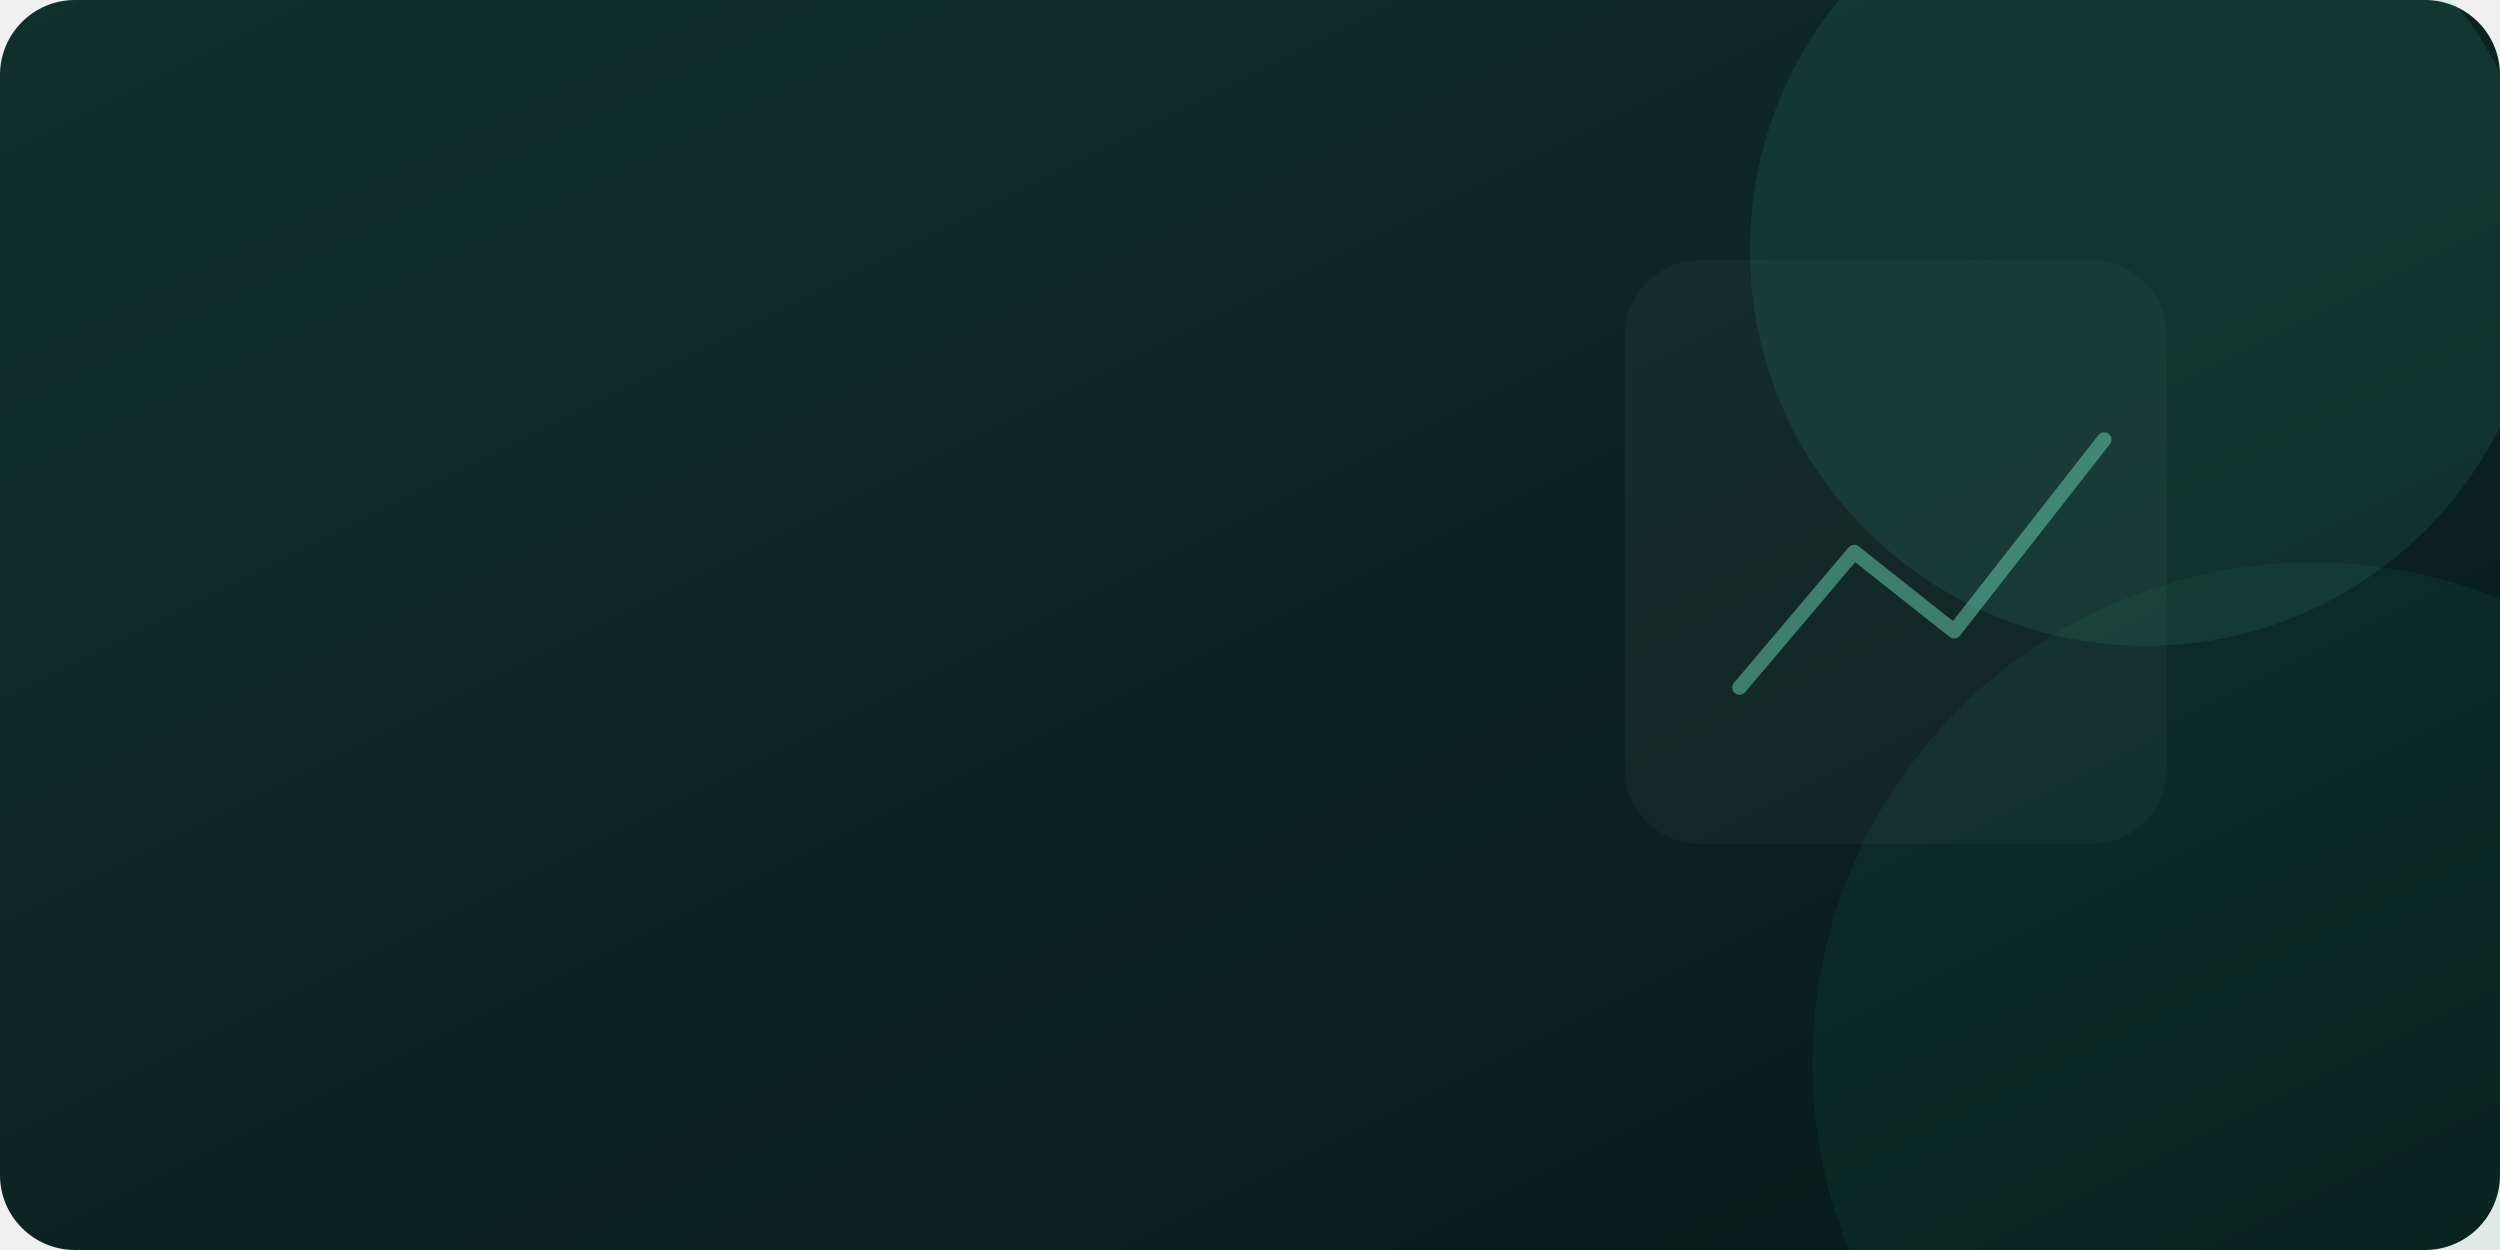
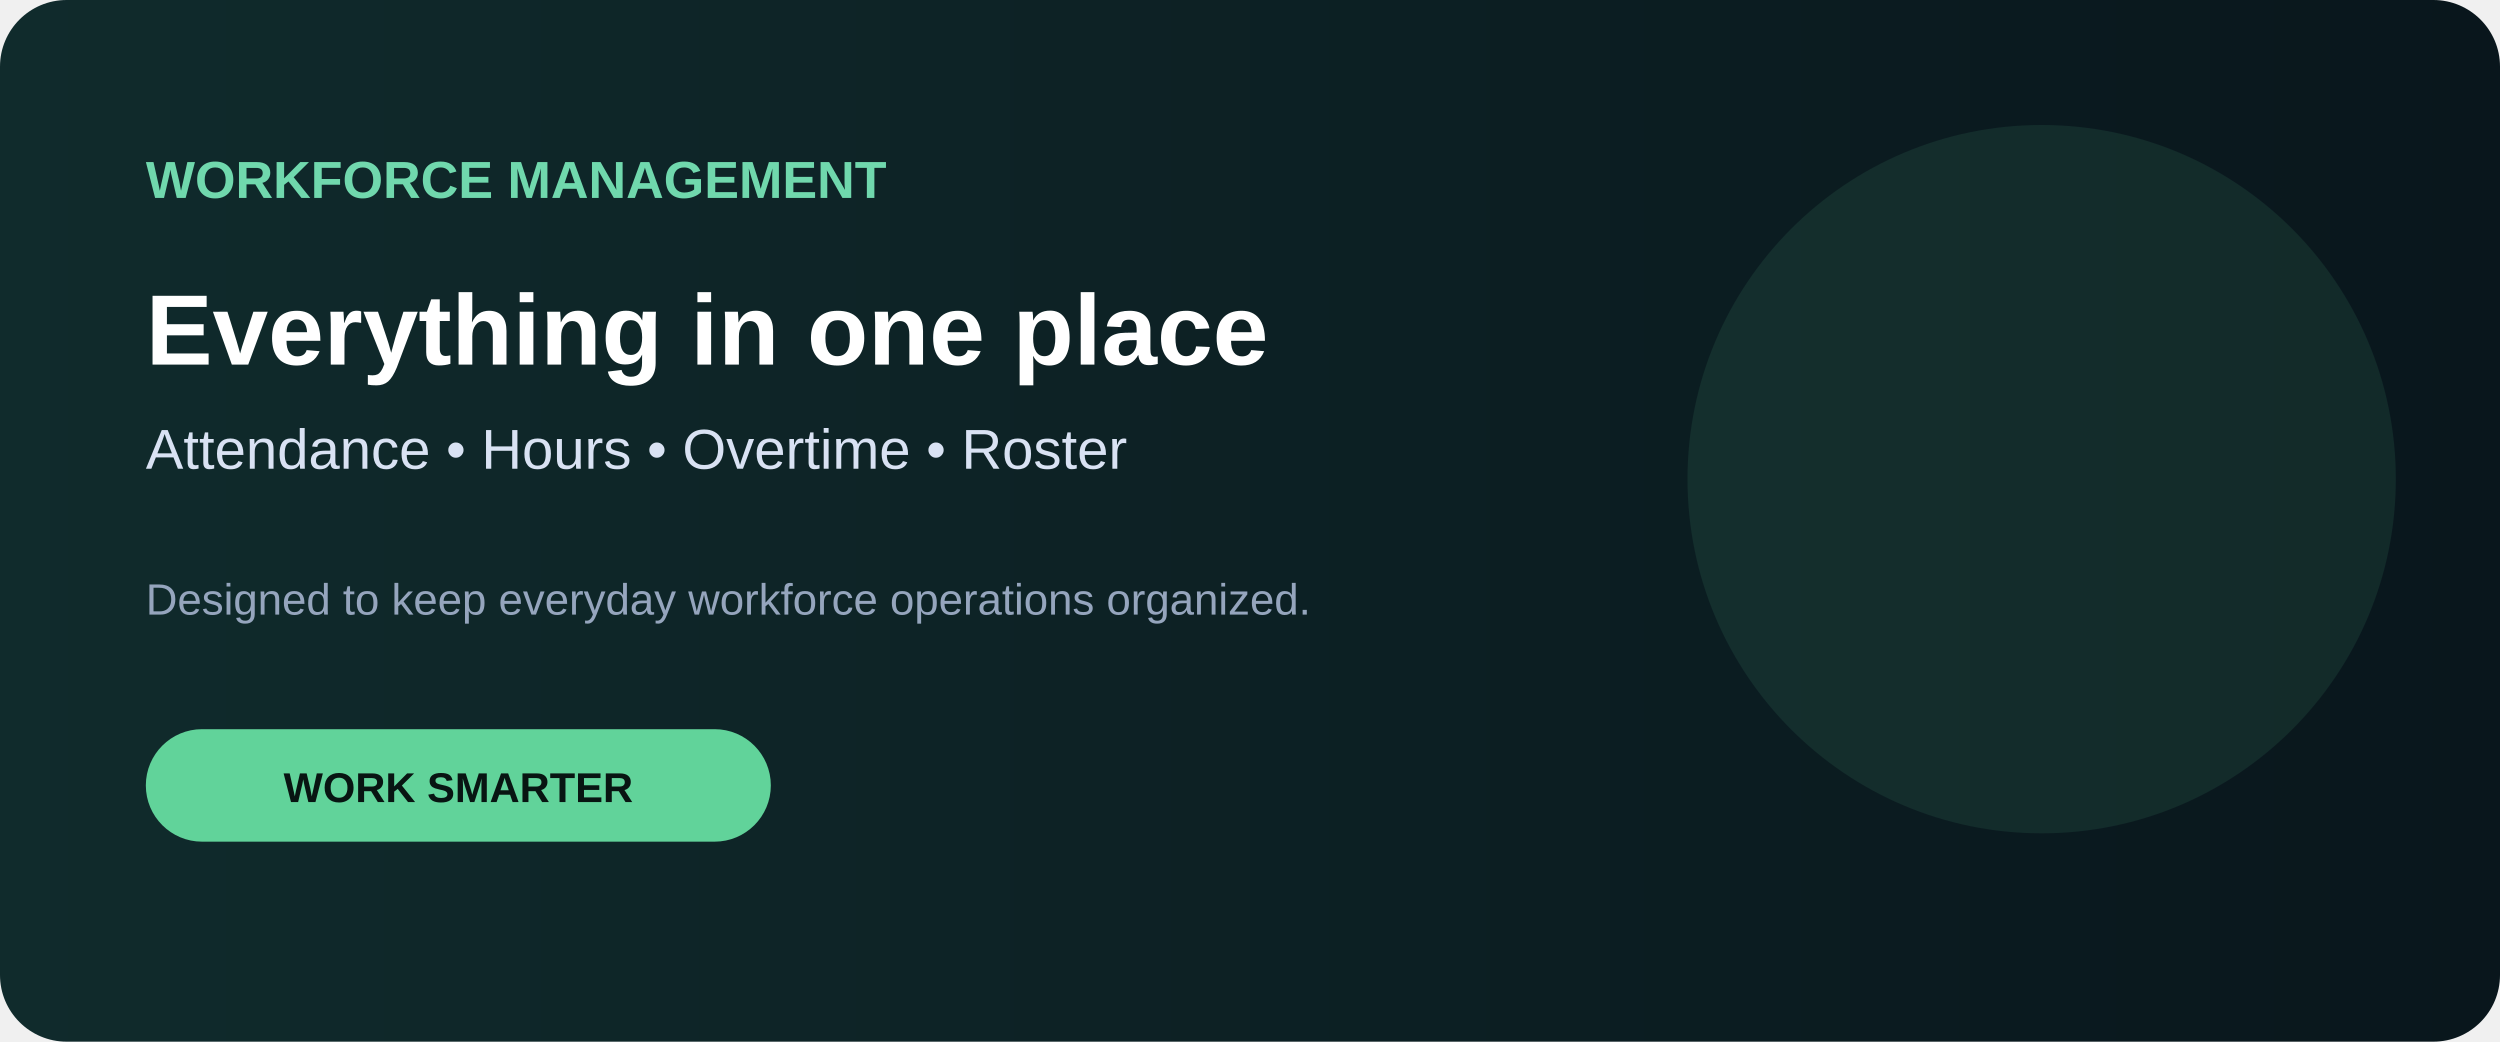
- <svg xmlns="http://www.w3.org/2000/svg" width="1200" height="600" viewBox="0 0 1200 600">
+ <svg xmlns="http://www.w3.org/2000/svg" width="1200" height="500" viewBox="0 0 1200 500">
  <defs>
-     <linearGradient id="g" x1="0" y1="0" x2="1" y2="1">
-       <stop stop-color="#10302c" />
-       <stop offset="1" stop-color="#071918" />
+     <linearGradient id="g" x1="0" x2="1">
+       <stop stop-color="#102b2c" />
+       <stop offset="1" stop-color="#09161c" />
    </linearGradient>
  </defs>
-   <rect width="1200" height="600" rx="36" fill="url(#g)" />
-   <circle cx="1030" cy="120" r="190" fill="#56d9b0" opacity=".10" />
-   <circle cx="1110" cy="510" r="240" fill="#20a984" opacity=".08" />
-   <rect x="780" y="125" width="260" height="280" rx="36" fill="#fff" opacity=".035" stroke="#75e5c1" stroke-opacity=".18" />
-   <path d="M835 330l55-65 48 38 72-92" fill="none" stroke="#75e5c1" stroke-opacity=".45" stroke-width="7" stroke-linecap="round" stroke-linejoin="round" />
+   <rect width="1200" height="500" rx="32" fill="url(#g)" />
+   <circle cx="980" cy="230" r="170" fill="#61d39a" opacity=".1" />
+   <text x="70" y="95" fill="#70d8ad" font-family="Arial" font-size="25" font-weight="700">WORKFORCE MANAGEMENT</text>
+   <text x="70" y="175" fill="#fff" font-family="Arial" font-size="48" font-weight="800">Everything in one place</text>
+   <text x="70" y="225" fill="#d9e2f3" font-family="Arial" font-size="27">Attendance • Hours • Overtime • Roster</text>
+   <text x="70" y="295" fill="#95a5bd" font-family="Arial" font-size="21">Designed to keep everyday workforce operations organized.</text>
+   <rect x="70" y="350" width="300" height="54" rx="27" fill="#61d39a" />
+   <text x="220" y="385" text-anchor="middle" fill="#081512" font-family="Arial" font-size="20" font-weight="700">WORK SMARTER</text>
</svg>
